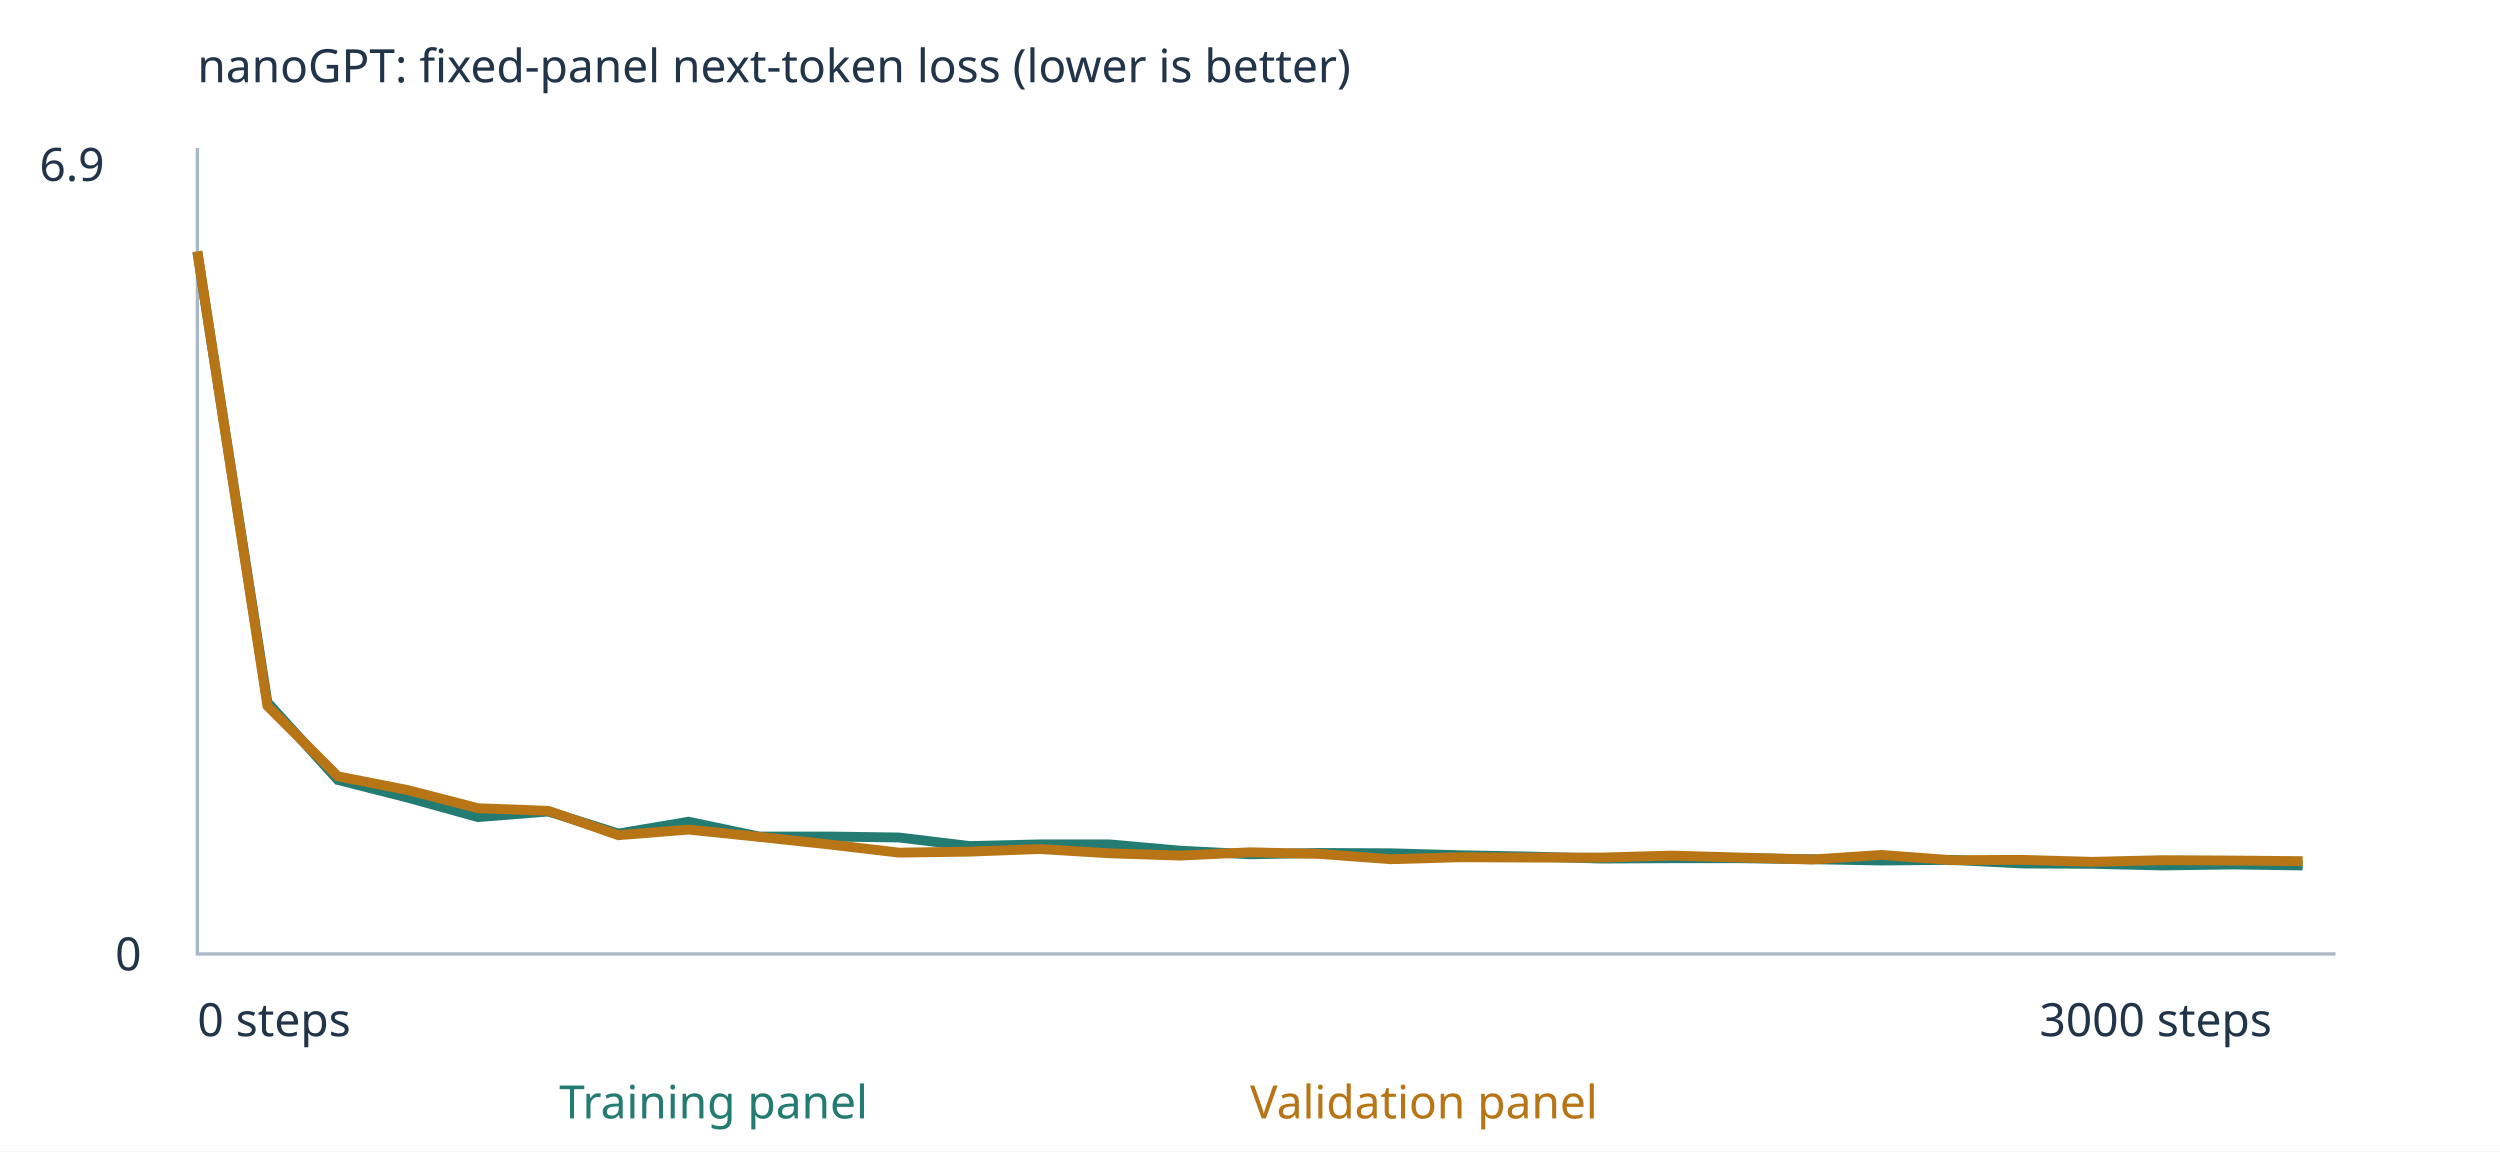
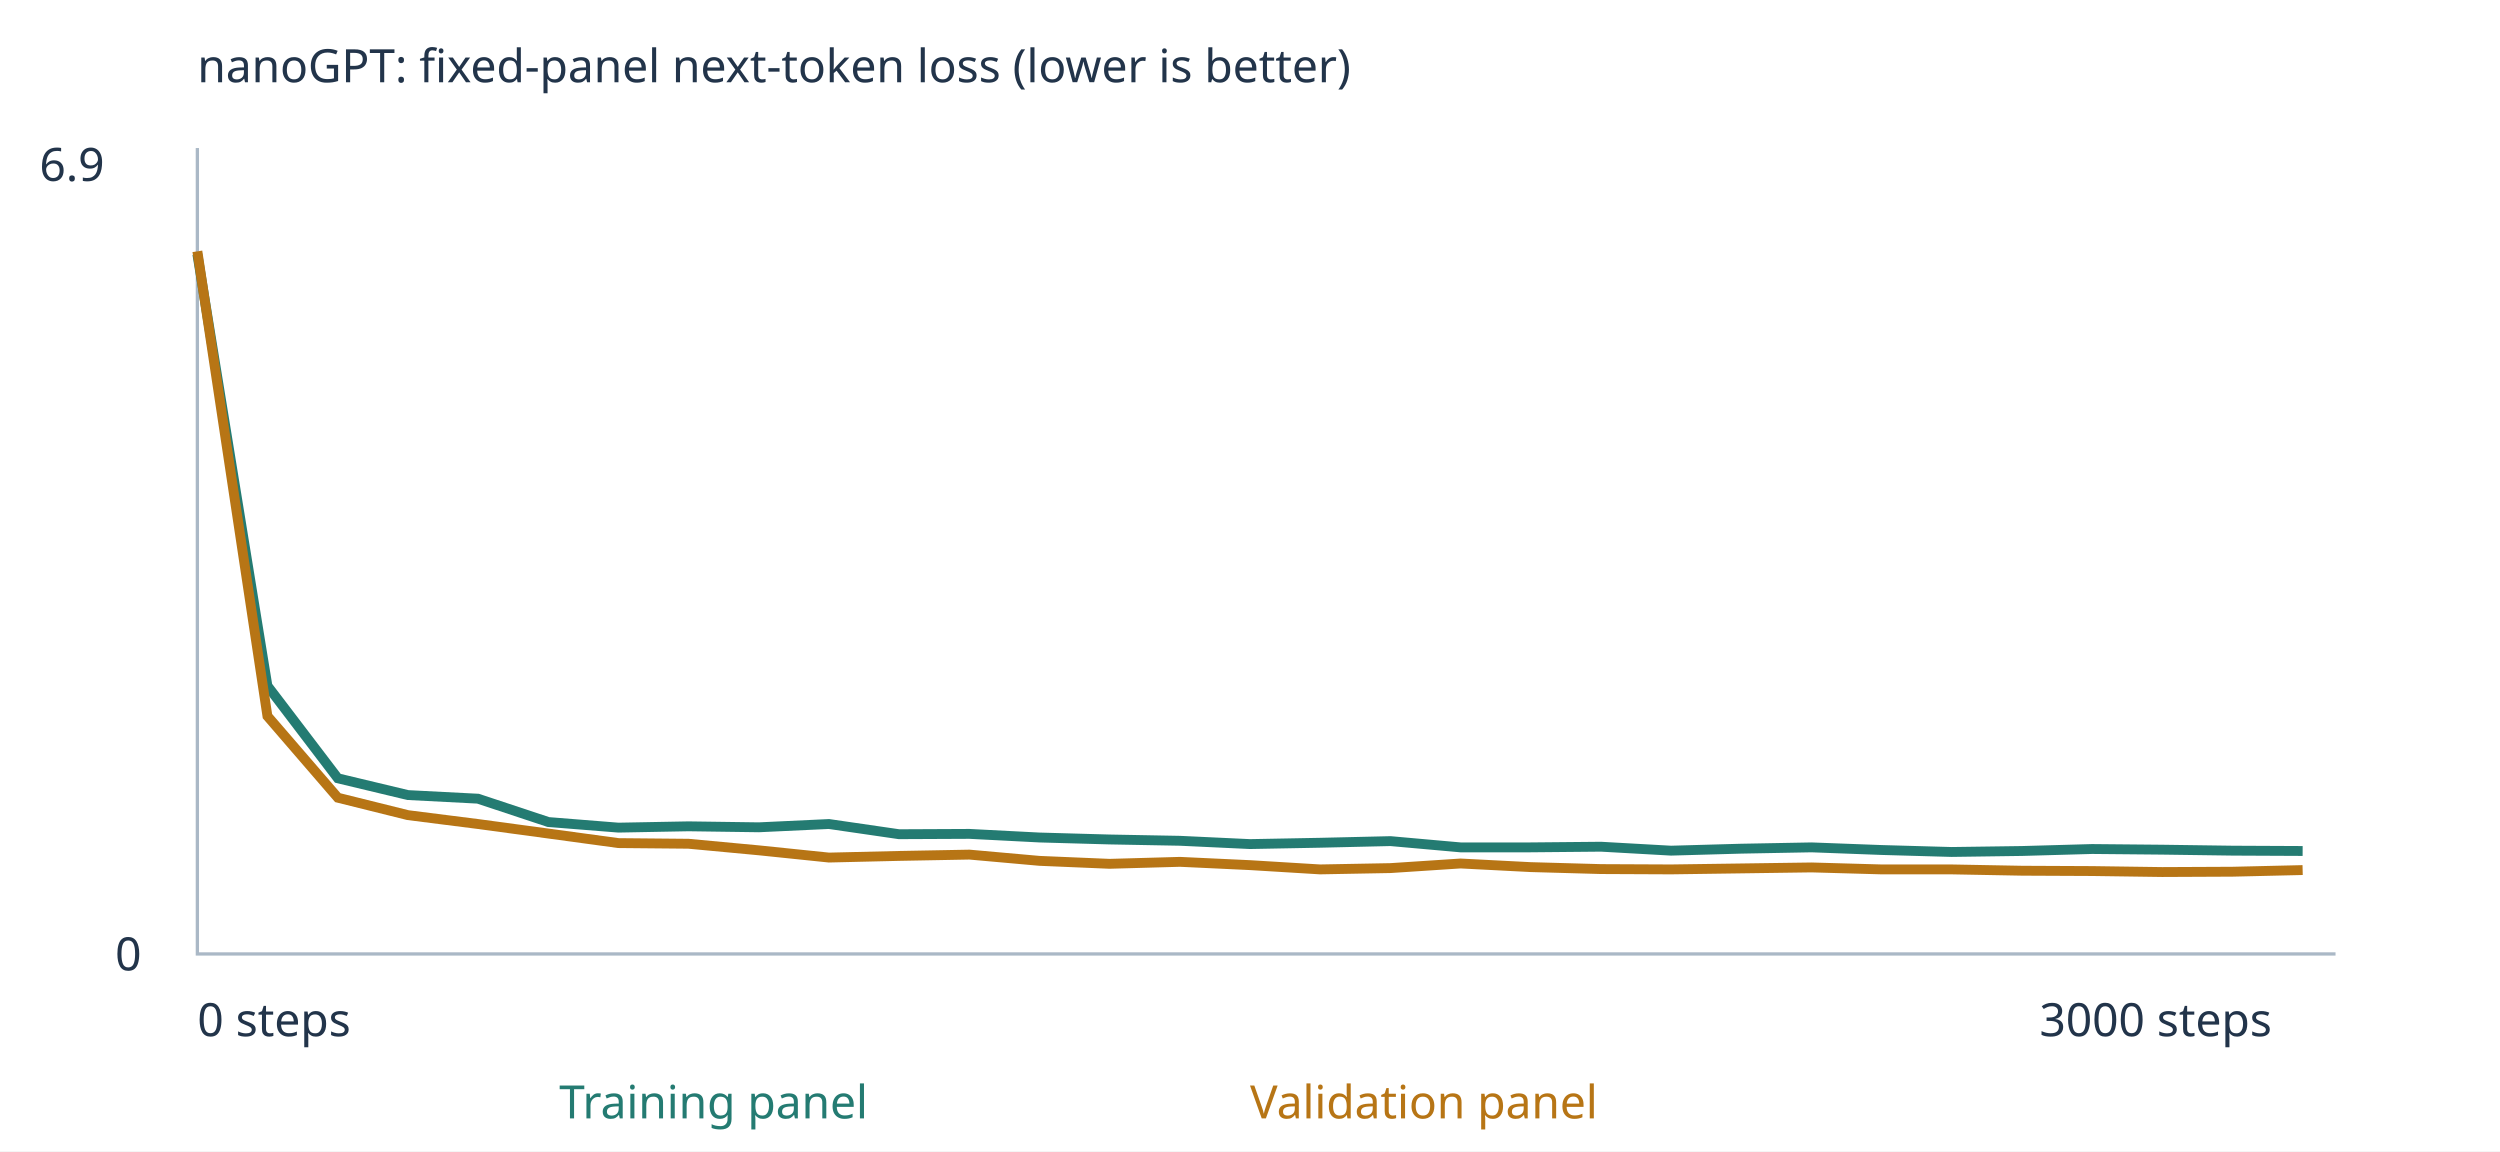
<svg xmlns="http://www.w3.org/2000/svg" width="760" height="350" viewBox="0 0 760 350">
  <rect width="760" height="350" fill="white" />
  <g font-family="sans-serif" font-size="14" fill="#22344a">
    <text x="60" y="25">nanoGPT: fixed-panel next-token loss (lower is better)</text>
    <path d="M60 45V290H710" fill="none" stroke="#aab8c6" />
    <text x="35" y="295">0</text>
    <text x="12" y="55">6.9</text>
    <text x="60" y="315">0 steps</text>
    <text x="620" y="315">3000 steps</text>
-     <polyline points="60.0,76.7 81.3,213.5 102.7,237.1 124.0,242.5 145.3,248.4 166.7,246.7 188.0,253.4 209.3,249.8 230.7,254.3 252.0,254.3 273.3,254.6 294.7,257.2 316.0,256.7 337.3,256.7 358.7,258.6 380.0,259.7 401.3,259.3 422.7,259.4 444.0,260.0 465.3,260.4 486.7,261.0 508.0,260.9 529.3,260.9 550.7,261.2 572.0,261.6 593.3,261.4 614.7,262.5 636.0,262.6 657.3,263.1 678.7,262.8 700.0,263.1" fill="none" stroke="#247b72" stroke-width="3" />
-     <polyline points="60.0,76.4 81.3,214.6 102.7,236.0 124.0,240.2 145.3,245.7 166.7,246.5 188.0,253.9 209.3,252.2 230.7,254.4 252.0,256.7 273.3,259.2 294.7,258.9 316.0,258.1 337.3,259.4 358.7,260.1 380.0,259.1 401.3,259.6 422.7,261.2 444.0,260.6 465.3,260.7 486.7,260.7 508.0,260.1 529.3,260.7 550.7,261.3 572.0,259.9 593.3,261.5 614.7,261.4 636.0,262.0 657.3,261.5 678.7,261.6 700.0,261.8" fill="none" stroke="#b77515" stroke-width="3" />
+     <polyline points="60.0,77.3 81.3,208.5 102.7,236.6 124.0,241.7 145.3,242.8 166.7,249.9 188.0,251.6 209.3,251.2 230.7,251.5 252.0,250.5 273.3,253.6 294.7,253.5 316.0,254.6 337.3,255.2 358.7,255.6 380.0,256.6 401.3,256.2 422.7,255.7 444.0,257.6 465.3,257.6 486.7,257.4 508.0,258.6 529.3,258.0 550.7,257.6 572.0,258.4 593.3,259.0 614.7,258.7 636.0,258.1 657.3,258.3 678.7,258.6 700.0,258.7" fill="none" stroke="#247b72" stroke-width="3" />
+     <polyline points="60.0,76.4 81.3,217.7 102.7,242.5 124.0,247.8 145.3,250.5 166.7,253.4 188.0,256.3 209.3,256.5 230.7,258.5 252.0,260.7 273.3,260.2 294.7,259.8 316.0,261.7 337.3,262.6 358.7,262.0 380.0,263.0 401.3,264.3 422.7,263.9 444.0,262.5 465.3,263.6 486.7,264.2 508.0,264.3 529.3,264.0 550.7,263.7 572.0,264.3 593.3,264.3 614.7,264.7 636.0,264.8 657.3,265.1 678.7,265.0 700.0,264.5" fill="none" stroke="#b77515" stroke-width="3" />
    <text x="170" y="340" fill="#247b72">Training panel</text>
    <text x="380" y="340" fill="#b77515">Validation panel</text>
  </g>
</svg>
